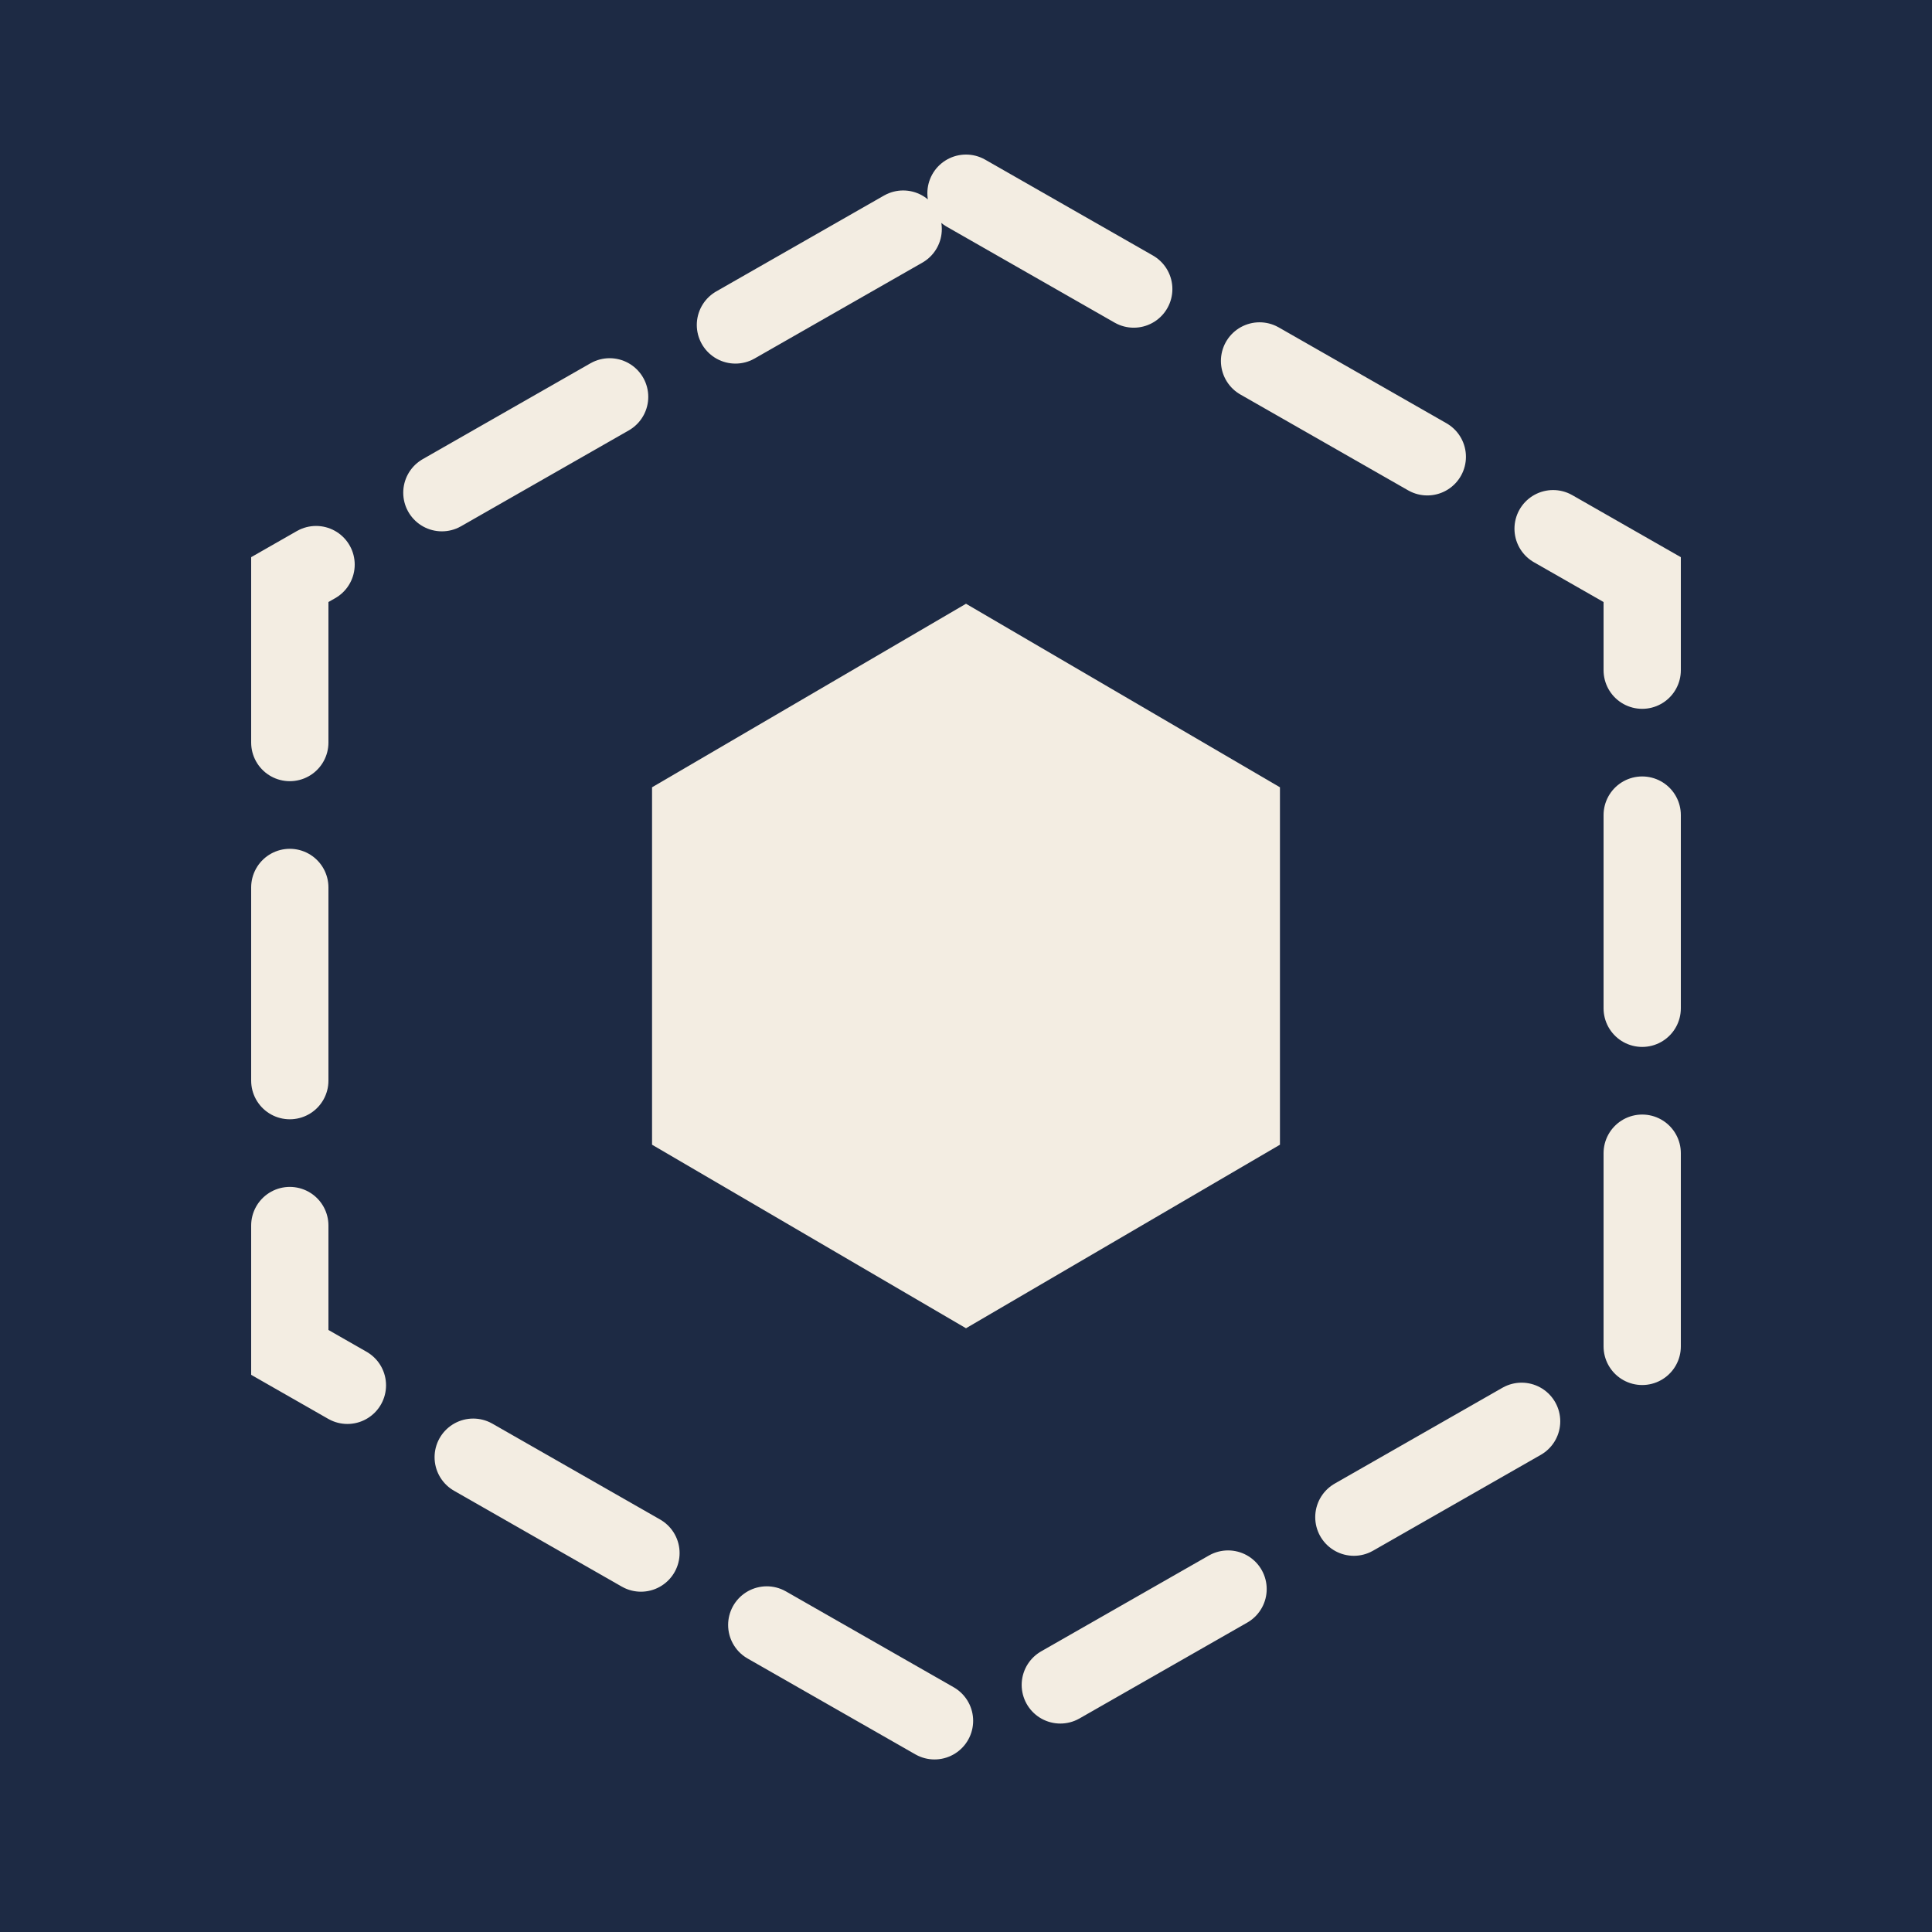
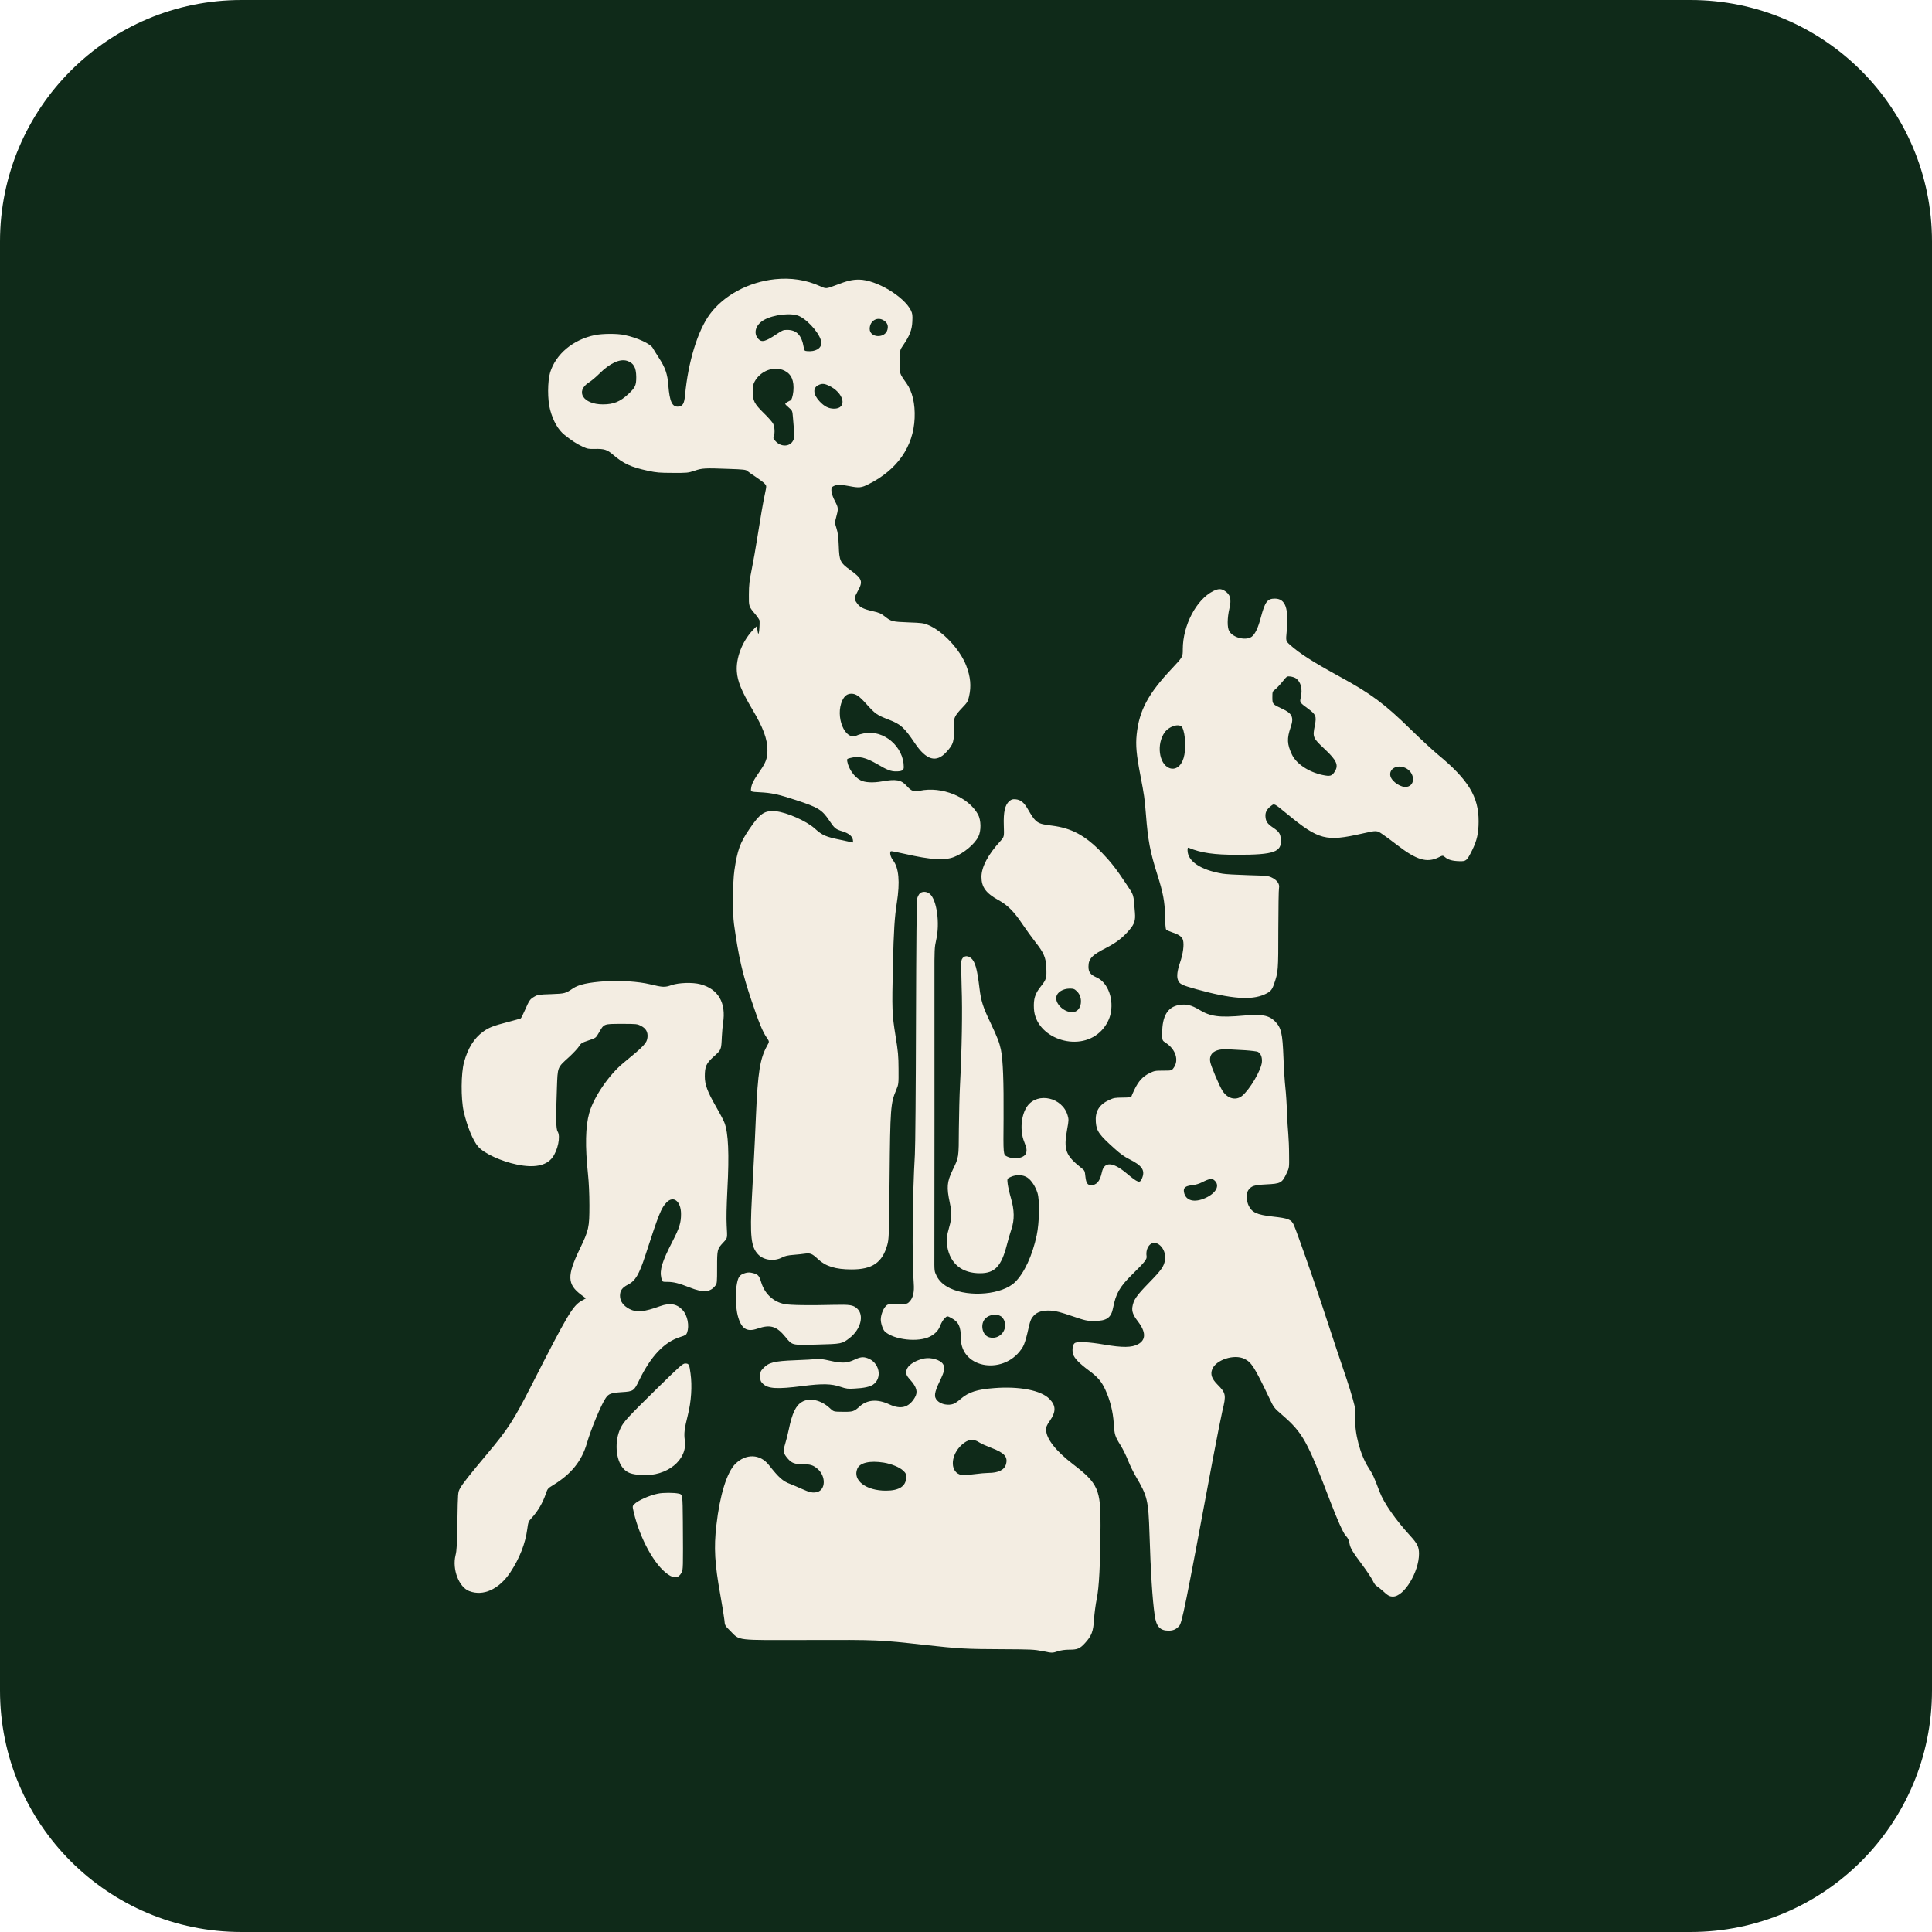
- <svg xmlns="http://www.w3.org/2000/svg" viewBox="0 0 40 40">
-   <rect width="40" height="40" fill="#1d2a44" />
-   <path d="M20 4 L34 12 L34 28 L20 36 L6 28 L6 12 Z" fill="none" stroke="#f3ede2" stroke-width="1.6" stroke-dasharray="4 3" stroke-linecap="round" />
-   <path d="M20 12.5 L26.5 16.3 L26.5 23.7 L20 27.5 L13.5 23.7 L13.5 16.3 Z" fill="#f3ede2" />
+ <svg xmlns="http://www.w3.org/2000/svg" viewBox="0 0 64 64">
+   <rect width="64" height="64" rx="8" fill="#0f2a19" />
+   <svg x="14" y="8" width="36" height="48" viewBox="0 0 1371.0 1813.0">
+     <g transform="translate(0,1813) scale(0.1,-0.1)" fill="#f3ede2">
+       <path d="M4445 17729 c-333 -35 -646 -203 -822 -442 -153 -209 -273 -600 -312 -1018 -10 -110 -29 -142 -85 -147 -77 -7 -110 63 -126 267 -10 143 -39 226 -123 354 -31 48 -63 100 -72 116 -27 54 -195 132 -358 166 -90 20 -278 19 -374 -1 -274 -56 -492 -238 -564 -470 -34 -113 -35 -347 0 -474 38 -141 101 -251 180 -314 94 -75 152 -113 229 -149 61 -28 74 -31 155 -29 117 3 155 -9 227 -71 135 -116 227 -158 445 -205 104 -22 145 -26 310 -26 183 -1 193 0 275 27 97 33 127 35 440 23 177 -6 208 -10 225 -25 11 -10 58 -44 105 -74 47 -31 97 -69 112 -84 28 -29 28 -29 9 -119 -24 -108 -59 -312 -101 -579 -17 -110 -47 -281 -67 -380 -31 -153 -36 -201 -37 -320 -1 -158 -4 -151 86 -258 26 -32 48 -66 49 -75 2 -50 -4 -137 -10 -156 -7 -17 -10 -10 -16 32 -4 29 -10 52 -14 50 -3 -2 -27 -25 -52 -53 -129 -140 -208 -348 -195 -516 8 -121 61 -249 193 -472 140 -236 193 -378 193 -520 0 -101 -19 -153 -95 -263 -80 -115 -104 -162 -111 -217 -6 -44 -6 -44 107 -50 150 -7 236 -26 459 -99 280 -92 328 -121 419 -256 65 -98 83 -113 160 -136 95 -28 141 -70 141 -128 0 -15 -4 -18 -17 -13 -10 3 -70 17 -134 30 -196 40 -235 57 -335 147 -104 93 -352 202 -488 215 -143 13 -199 -25 -337 -229 -115 -170 -148 -260 -186 -518 -21 -141 -24 -538 -5 -675 58 -416 105 -622 223 -972 93 -277 137 -382 188 -459 37 -54 37 -51 7 -105 -90 -162 -117 -331 -141 -884 -8 -192 -19 -433 -25 -535 -5 -102 -17 -324 -26 -495 -26 -491 -11 -626 79 -719 70 -73 201 -90 300 -39 40 21 74 28 147 34 52 4 116 11 142 15 69 10 93 0 167 -70 96 -90 222 -129 421 -129 263 -1 390 86 452 310 21 76 22 102 29 848 8 873 13 939 83 1105 31 75 31 75 30 265 -1 170 -5 215 -39 425 -43 270 -45 315 -32 890 10 428 21 601 49 780 42 266 26 444 -48 539 -32 42 -46 102 -26 114 4 3 84 -13 177 -34 325 -74 497 -85 616 -40 125 47 263 163 310 258 37 75 35 208 -5 281 -123 221 -456 357 -734 298 -77 -16 -106 -5 -168 64 -67 74 -132 85 -309 54 -112 -20 -215 -15 -270 14 -79 40 -151 143 -168 238 -6 31 -4 32 38 43 109 28 194 8 347 -81 118 -70 166 -88 228 -88 76 0 100 13 100 54 0 257 -250 473 -497 427 -36 -7 -79 -19 -94 -27 -150 -77 -280 240 -183 444 28 57 62 82 114 82 55 0 99 -30 183 -124 120 -133 135 -144 292 -205 146 -56 193 -99 322 -291 147 -220 273 -256 401 -115 91 99 100 134 93 331 -4 94 12 127 102 222 70 73 76 83 91 150 29 128 18 245 -36 386 -79 205 -296 437 -480 513 -57 24 -81 27 -248 33 -206 8 -218 11 -299 75 -48 38 -71 48 -151 66 -120 27 -163 49 -200 101 -39 53 -38 66 11 155 67 121 55 154 -98 265 -125 90 -137 115 -143 303 -5 118 -11 165 -29 222 -22 70 -22 73 -5 135 31 114 30 122 -15 209 -45 85 -57 162 -30 180 45 29 93 31 206 9 130 -26 158 -23 252 25 360 181 563 473 578 831 8 181 -29 338 -103 441 -91 128 -89 123 -86 278 2 140 2 140 47 205 80 117 109 192 113 297 4 79 1 98 -17 137 -87 178 -440 389 -656 390 -88 0 -150 -15 -297 -72 -118 -45 -118 -45 -195 -10 -175 79 -366 108 -568 87z m312 -468 c125 -63 273 -246 273 -336 0 -70 -76 -113 -180 -103 -32 3 -35 6 -42 47 -26 155 -90 221 -211 221 -46 0 -61 -6 -127 -51 -146 -98 -191 -110 -235 -63 -66 71 -35 178 69 238 122 71 358 96 453 47z m1064 -54 c42 -28 56 -64 43 -114 -28 -114 -224 -106 -224 10 0 103 99 160 181 104z m-3240 -508 c82 -28 113 -83 114 -204 0 -105 -12 -131 -97 -212 -106 -99 -188 -133 -324 -133 -249 0 -353 165 -175 278 31 19 90 69 132 111 133 132 259 190 350 160z m1985 -124 c87 -43 123 -127 111 -260 -6 -58 -23 -115 -36 -115 -3 0 -22 -10 -41 -21 -35 -21 -35 -21 15 -65 50 -43 50 -43 57 -131 21 -241 21 -256 0 -293 -40 -74 -146 -79 -214 -10 -34 34 -37 41 -28 65 16 43 12 122 -9 163 -11 20 -62 79 -115 130 -121 119 -141 157 -141 272 0 67 5 93 22 125 74 140 249 205 379 140z m553 -186 c199 -89 246 -296 68 -293 -66 1 -119 28 -179 92 -81 86 -88 169 -18 204 45 23 75 22 129 -3z M9974 13795 c-213 -106 -384 -433 -384 -733 0 -98 0 -98 -136 -243 -302 -320 -414 -530 -446 -834 -14 -137 -3 -256 47 -515 49 -255 53 -286 70 -495 26 -329 53 -471 143 -755 73 -229 95 -345 98 -523 2 -99 7 -164 14 -172 6 -8 40 -23 75 -35 88 -29 127 -57 138 -100 15 -58 1 -167 -37 -279 -36 -105 -45 -177 -27 -223 20 -51 46 -64 232 -116 440 -122 692 -141 859 -66 74 33 95 55 120 129 54 155 55 166 55 690 1 270 4 506 9 525 10 48 -23 97 -88 129 -45 23 -62 25 -305 32 -141 4 -285 12 -321 19 -277 47 -440 157 -440 296 0 31 3 35 18 29 150 -63 321 -88 607 -87 467 0 565 35 552 195 -6 72 -22 96 -97 147 -73 49 -92 77 -97 138 -5 55 16 95 71 137 42 32 35 35 206 -105 396 -325 486 -348 940 -245 188 42 186 43 260 -8 36 -24 118 -85 183 -135 245 -190 376 -229 523 -157 54 27 54 27 85 1 38 -32 93 -47 182 -49 82 -2 91 6 157 138 61 123 82 217 82 365 1 311 -130 526 -517 845 -66 55 -221 199 -345 320 -325 318 -500 448 -884 657 -344 188 -514 297 -635 406 -52 47 -52 47 -40 172 27 290 -17 410 -150 410 -94 0 -124 -40 -176 -236 -34 -132 -74 -215 -116 -245 -75 -53 -235 -13 -283 70 -27 46 -26 165 2 287 28 120 12 178 -63 224 -43 27 -80 25 -141 -5z m1045 -1102 c61 -45 84 -136 59 -242 -14 -60 -13 -62 90 -138 101 -74 110 -97 89 -207 -31 -157 -30 -161 131 -312 140 -132 169 -195 122 -271 -37 -62 -59 -69 -158 -48 -174 37 -330 141 -385 257 -62 131 -65 203 -16 346 43 124 19 175 -109 233 -120 56 -122 58 -122 144 0 71 1 73 35 99 19 15 61 59 92 98 57 70 57 70 101 65 24 -3 56 -13 71 -24z m-1435 -620 c40 -80 49 -279 16 -385 -32 -106 -106 -156 -182 -125 -130 54 -161 302 -57 449 59 82 193 119 223 61z m2809 -507 c123 -53 139 -220 23 -241 -69 -13 -186 63 -206 133 -25 91 79 153 183 108z M7402 11145 c-55 -46 -76 -137 -70 -309 5 -141 5 -141 -43 -195 -155 -169 -239 -327 -239 -451 0 -130 57 -207 215 -294 115 -63 194 -142 304 -306 47 -69 118 -168 159 -220 108 -136 135 -200 140 -322 6 -134 1 -152 -67 -238 -75 -93 -96 -159 -89 -283 19 -367 548 -557 831 -297 64 59 111 136 132 215 50 194 -27 409 -169 474 -82 37 -106 68 -106 138 0 99 43 145 224 237 127 65 210 129 293 227 64 76 77 118 69 219 -20 244 -9 208 -109 359 -126 191 -196 280 -311 399 -210 216 -380 307 -629 338 -187 23 -200 32 -308 218 -44 75 -86 108 -147 114 -41 3 -52 0 -80 -23z m851 -2398 c85 -80 62 -244 -37 -262 -107 -20 -242 99 -221 194 12 57 84 100 167 101 50 0 60 -4 91 -33z M6270 9978 c-11 -12 -25 -39 -31 -61 -7 -25 -12 -552 -15 -1555 -2 -834 -8 -1589 -14 -1677 -30 -501 -38 -1319 -14 -1627 8 -106 -9 -179 -50 -223 -33 -35 -33 -35 -156 -35 -122 0 -122 0 -151 -31 -31 -33 -59 -112 -59 -164 0 -49 27 -129 52 -152 115 -105 420 -139 569 -63 67 35 107 78 130 140 12 32 36 72 54 90 33 32 33 32 85 4 93 -50 120 -108 120 -254 0 -396 569 -474 784 -107 16 27 38 96 56 173 35 158 41 173 80 218 44 49 117 70 221 63 58 -4 120 -20 260 -68 174 -59 189 -62 279 -62 158 -1 216 39 240 163 36 184 83 266 238 420 168 165 191 196 185 235 -8 50 5 101 33 135 79 93 220 -33 200 -179 -11 -83 -44 -130 -203 -293 -160 -164 -195 -216 -209 -305 -8 -57 9 -102 69 -181 103 -134 104 -233 4 -288 -80 -44 -198 -45 -430 -5 -193 33 -340 41 -371 18 -26 -19 -35 -85 -20 -139 16 -52 77 -115 199 -206 110 -81 160 -139 206 -239 62 -134 98 -277 108 -428 9 -144 15 -164 88 -280 27 -44 69 -128 92 -187 23 -59 67 -149 97 -200 149 -253 160 -301 174 -733 15 -478 36 -814 65 -1018 19 -144 67 -197 175 -197 58 0 93 15 133 57 37 40 74 221 426 2108 50 264 104 536 120 605 50 203 46 226 -61 334 -73 74 -92 129 -67 193 45 119 277 195 406 132 89 -43 126 -101 312 -490 60 -127 60 -127 164 -217 263 -229 316 -326 611 -1100 86 -224 160 -390 190 -422 31 -33 42 -56 50 -105 10 -54 41 -106 161 -266 56 -75 115 -164 131 -197 16 -34 37 -64 47 -67 9 -4 43 -30 75 -59 69 -64 90 -76 134 -76 140 0 328 311 328 540 0 86 -21 129 -110 226 -187 204 -334 416 -387 556 -69 184 -87 223 -140 304 -104 160 -178 439 -167 627 6 96 4 109 -30 234 -20 73 -55 186 -77 250 -56 162 -185 550 -324 973 -108 328 -304 884 -342 973 -32 74 -68 89 -269 111 -202 23 -264 52 -306 144 -27 60 -27 155 -1 190 40 54 73 64 227 72 183 9 198 17 257 143 32 68 32 68 30 230 0 89 -5 207 -10 262 -6 55 -13 181 -16 280 -4 99 -13 237 -21 307 -8 70 -19 239 -24 375 -12 312 -28 380 -108 461 -75 75 -166 92 -387 72 -317 -28 -425 -14 -571 75 -96 58 -166 74 -256 57 -141 -26 -208 -141 -208 -354 0 -93 0 -93 46 -123 124 -81 168 -218 100 -313 -26 -37 -26 -37 -134 -37 -101 0 -111 -2 -174 -33 -83 -41 -137 -99 -189 -208 -21 -44 -39 -85 -39 -90 0 -5 -48 -9 -108 -9 -98 -1 -112 -3 -173 -31 -126 -59 -177 -146 -166 -280 9 -113 41 -158 240 -336 67 -61 123 -101 180 -129 166 -83 205 -142 162 -244 -27 -65 -48 -58 -200 69 -171 142 -277 145 -306 8 -24 -112 -66 -162 -137 -162 -44 0 -62 28 -71 110 -7 69 -9 75 -47 104 -204 161 -230 230 -183 491 21 114 21 123 6 176 -66 226 -377 297 -508 117 -79 -110 -97 -310 -40 -450 33 -82 37 -113 20 -152 -27 -58 -156 -76 -239 -33 -45 22 -45 22 -41 477 3 466 -7 742 -34 871 -19 89 -46 158 -127 329 -100 209 -123 282 -143 445 -29 245 -55 336 -107 380 -51 43 -110 25 -122 -38 -3 -18 -1 -166 4 -328 11 -300 3 -785 -21 -1244 -6 -115 -12 -361 -14 -545 -2 -372 1 -353 -79 -520 -72 -151 -77 -216 -35 -414 26 -124 24 -196 -7 -302 -34 -118 -39 -168 -25 -250 38 -216 186 -336 414 -335 186 0 268 88 337 356 17 66 43 156 58 200 40 118 38 240 -6 391 -18 62 -36 142 -41 179 -8 68 -8 68 38 89 72 33 158 29 213 -10 49 -34 100 -112 125 -193 29 -94 24 -371 -10 -533 -54 -254 -157 -477 -273 -591 -159 -156 -571 -195 -819 -78 -82 39 -139 91 -172 159 -28 57 -28 58 -27 247 1 319 2 3136 1 3525 -1 342 1 371 21 460 50 213 9 510 -80 585 -39 33 -99 34 -128 3z m4110 -1976 c74 -5 145 -14 157 -20 37 -20 56 -68 51 -129 -9 -103 -153 -347 -251 -427 -77 -62 -183 -35 -246 64 -39 60 -147 315 -155 366 -19 111 65 168 229 158 44 -2 141 -8 215 -12z m-385 -1647 c64 -63 13 -155 -116 -215 -143 -66 -254 -37 -274 72 -10 55 16 78 100 87 44 5 90 18 125 36 101 51 131 55 165 20z m-2698 -1710 c14 -9 31 -32 39 -50 51 -123 -59 -249 -186 -215 -91 24 -121 168 -50 239 50 50 142 62 197 26z M2310 8873 c-221 -15 -342 -42 -414 -91 -96 -64 -99 -65 -276 -72 -156 -5 -168 -7 -211 -32 -55 -32 -63 -44 -119 -171 -23 -53 -47 -100 -52 -103 -5 -3 -76 -23 -156 -44 -191 -49 -249 -72 -321 -125 -112 -82 -190 -207 -238 -382 -39 -139 -41 -460 -5 -622 42 -186 118 -372 183 -445 75 -86 290 -185 489 -226 218 -45 368 -15 446 87 70 92 106 269 68 328 -22 34 -24 166 -10 550 10 272 3 255 155 393 52 48 107 107 123 132 27 42 35 47 121 76 92 31 92 31 128 93 69 119 58 115 286 116 192 0 200 -1 247 -25 63 -32 89 -77 83 -143 -6 -72 -41 -110 -304 -325 -182 -149 -376 -433 -431 -632 -48 -171 -53 -417 -16 -770 11 -105 18 -248 18 -395 0 -280 -7 -312 -124 -555 -160 -333 -156 -441 20 -573 l60 -45 -55 -31 c-111 -63 -174 -168 -629 -1061 -230 -451 -295 -552 -566 -875 -217 -259 -311 -378 -338 -430 -27 -50 -27 -50 -33 -410 -5 -301 -8 -372 -24 -435 -43 -177 43 -401 173 -451 177 -68 376 23 518 236 116 176 190 363 214 546 12 89 15 96 54 139 79 86 141 191 181 309 21 62 24 66 91 107 228 139 361 303 426 527 52 179 180 488 238 572 37 54 67 65 205 74 144 9 152 15 217 150 148 305 316 482 517 545 69 22 77 27 88 57 30 86 5 214 -55 281 -73 81 -160 97 -285 52 -204 -74 -299 -83 -388 -36 -78 41 -119 98 -119 167 0 65 28 103 100 140 94 48 140 125 220 370 169 521 200 598 268 668 87 90 182 13 182 -147 0 -111 -20 -175 -108 -346 -132 -256 -163 -358 -141 -459 11 -51 11 -51 76 -51 80 0 146 -17 283 -71 170 -68 260 -61 324 25 20 26 21 41 21 229 0 228 1 231 80 316 52 56 50 46 41 211 -5 92 -2 237 9 460 24 444 12 706 -36 835 -10 28 -59 122 -109 208 -107 187 -140 275 -140 379 0 126 17 164 114 252 95 86 93 80 101 251 3 61 10 137 15 170 41 257 -61 431 -287 490 -98 26 -271 20 -362 -11 -86 -30 -108 -29 -275 11 -139 34 -386 50 -556 38z M4069 5191 c-75 -23 -92 -50 -110 -171 -14 -100 -7 -278 16 -364 44 -168 113 -213 249 -166 163 56 241 32 354 -106 87 -106 72 -103 397 -95 312 8 317 9 412 83 139 107 186 286 96 370 -51 47 -89 53 -303 48 -299 -8 -549 -4 -615 10 -141 28 -251 131 -294 276 -24 80 -39 97 -96 113 -45 12 -69 13 -106 2z M5450 4099 c-94 -45 -159 -48 -310 -14 -91 21 -134 26 -173 21 -29 -4 -151 -10 -272 -15 -259 -10 -330 -28 -397 -100 -35 -37 -38 -44 -38 -102 0 -56 3 -64 33 -94 64 -64 181 -70 501 -29 250 32 362 30 481 -11 72 -24 90 -26 175 -21 120 6 190 22 232 49 123 84 81 284 -71 335 -54 19 -91 14 -161 -19z M6330 4114 c-97 -19 -187 -70 -215 -123 -27 -54 -20 -86 35 -145 84 -94 101 -156 59 -226 -76 -127 -177 -153 -322 -85 -148 69 -279 60 -374 -27 -71 -64 -85 -69 -216 -67 -112 1 -112 1 -160 46 -110 103 -255 135 -351 79 -78 -46 -123 -139 -167 -350 -11 -55 -32 -137 -46 -182 -28 -93 -23 -119 36 -186 47 -54 86 -68 185 -68 98 0 135 -12 191 -61 104 -92 100 -261 -7 -290 -54 -14 -95 -6 -198 41 -47 21 -110 48 -141 60 -95 35 -144 79 -271 240 -111 141 -290 146 -424 13 -106 -106 -195 -395 -238 -773 -33 -282 -21 -488 50 -880 24 -135 47 -276 51 -315 6 -70 6 -70 74 -138 126 -126 50 -117 985 -115 883 3 896 2 1469 -62 423 -47 529 -53 960 -54 387 -2 417 -3 529 -25 119 -24 119 -24 186 -2 46 14 92 21 149 21 103 0 133 13 198 84 83 91 104 146 113 301 5 71 20 186 34 255 30 143 45 435 48 920 3 461 -31 538 -347 780 -216 166 -337 320 -339 431 -1 40 6 57 46 115 81 117 79 194 -6 279 -106 107 -378 160 -695 135 -216 -16 -323 -51 -421 -135 -30 -27 -69 -54 -87 -62 -67 -27 -163 -10 -210 39 -46 48 -39 99 32 248 63 131 69 169 39 214 -33 52 -149 86 -234 70z m692 -1059 c22 -15 92 -46 155 -70 162 -62 208 -112 183 -204 -19 -73 -97 -111 -223 -111 -29 0 -113 -7 -188 -17 -121 -15 -140 -15 -175 -2 -125 48 -110 250 28 374 79 71 144 80 220 30z m-1204 -255 c96 -16 199 -58 243 -100 35 -33 39 -42 39 -85 0 -111 -87 -169 -254 -169 -252 -1 -424 131 -362 277 31 76 158 105 334 77z M2952 3730 c-358 -351 -417 -415 -454 -493 -80 -164 -64 -400 33 -510 49 -56 103 -76 235 -84 316 -20 578 191 542 437 -13 87 -5 148 38 320 43 171 56 365 34 523 -15 116 -21 127 -66 127 -33 0 -58 -22 -362 -320z M2971 2409 c-108 -21 -258 -88 -302 -135 -23 -24 -23 -24 -5 -102 78 -332 262 -666 431 -782 81 -56 134 -48 172 23 19 36 20 53 16 644 -3 341 -3 341 -53 352 -59 13 -195 13 -259 0z" />
+     </g>
+   </svg>
</svg>
